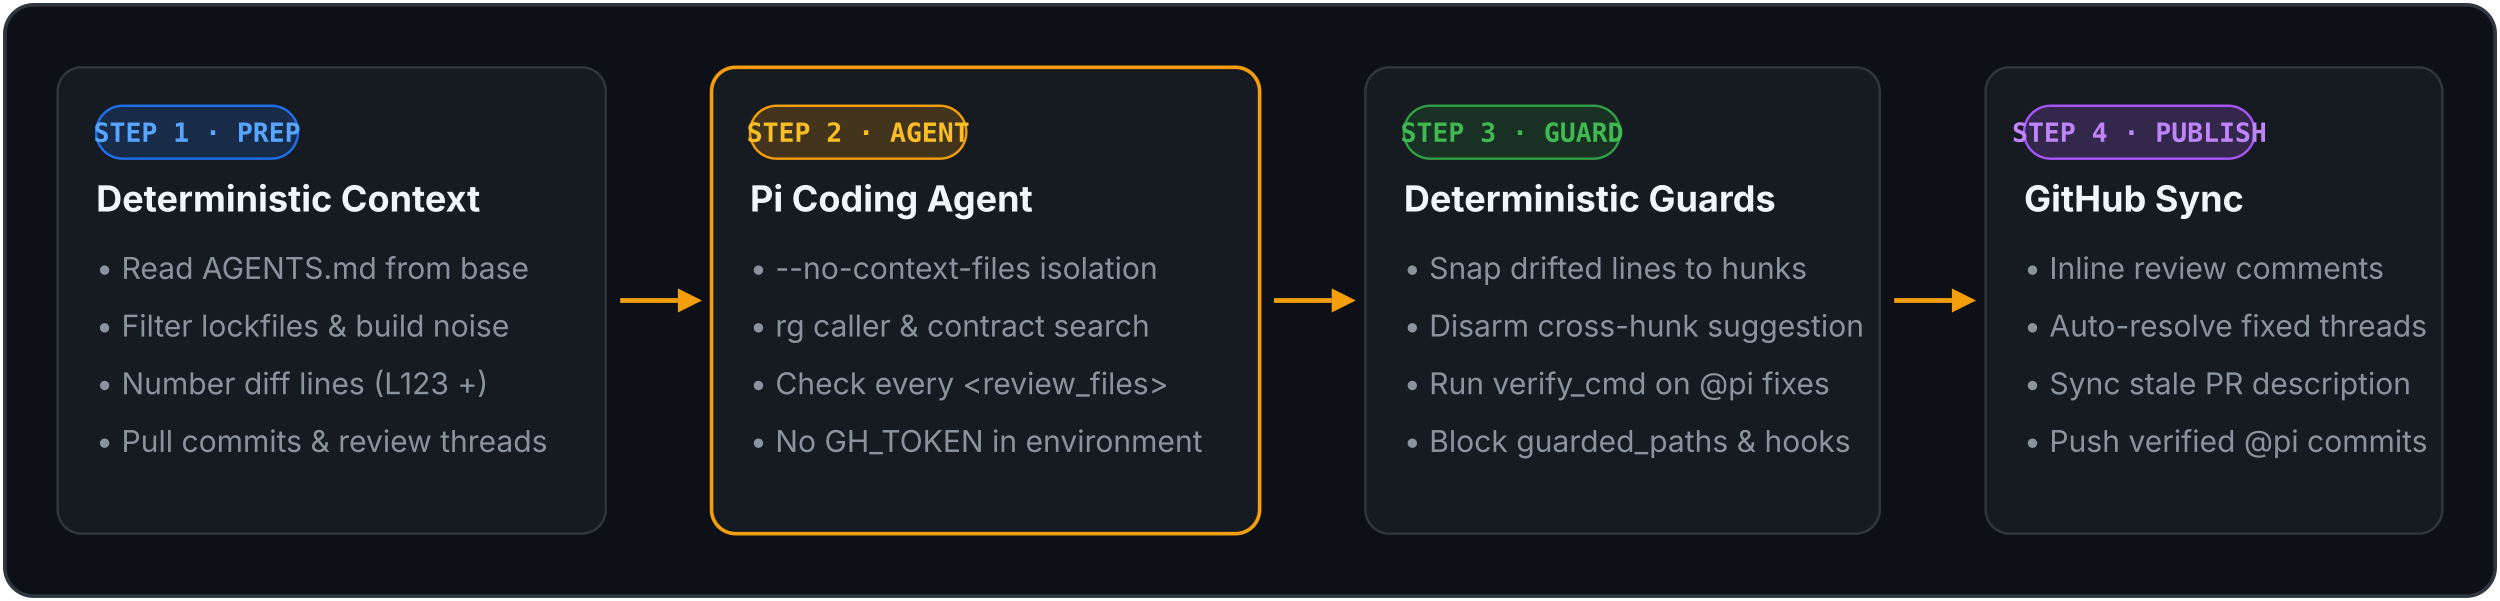
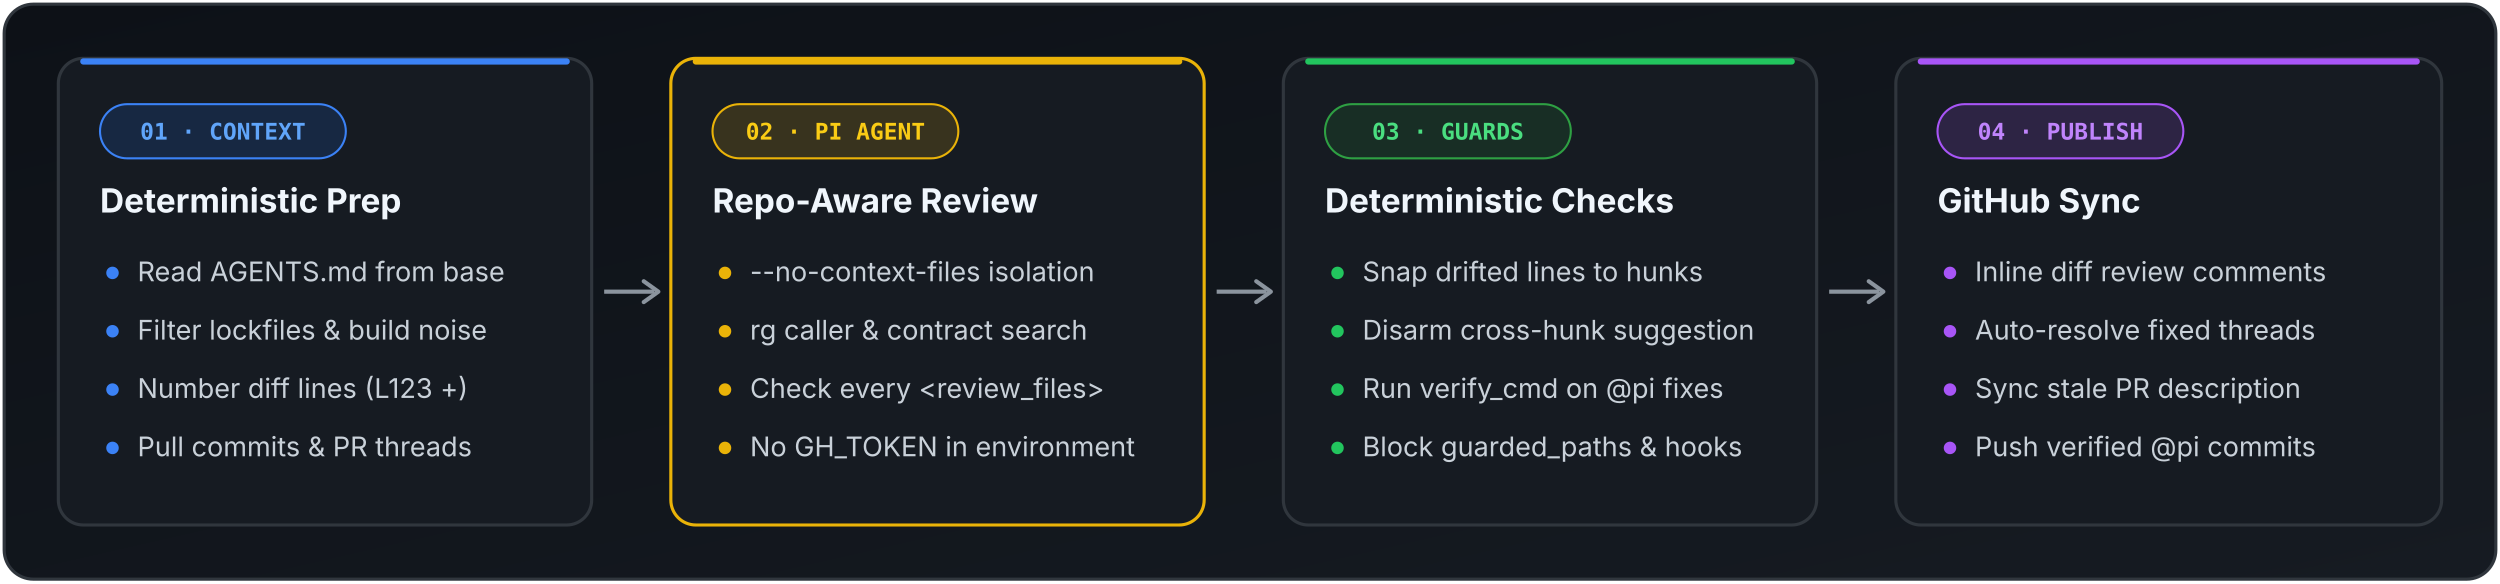
- <svg xmlns="http://www.w3.org/2000/svg" viewBox="0 0 1040 250" width="100%" height="100%">
-   <rect x="2" y="2" width="1036" height="246" rx="12" fill="#0d1117" stroke="#30363d" stroke-width="1.5" />
-   <g transform="translate(24, 28)">
-     <rect width="228" height="194" rx="10" fill="#161b22" stroke="#30363d" />
-     <rect x="16" y="16" width="84" height="22" rx="11" fill="#1f6feb" fill-opacity="0.2" stroke="#1f6feb" />
-     <text x="58" y="31" text-anchor="middle" font-family="ui-monospace, monospace" font-size="11" font-weight="700" fill="#58a6ff">STEP 1 · PREP</text>
-     <text x="16" y="60" font-family="-apple-system, BlinkMacSystemFont, 'Segoe UI', sans-serif" font-size="15" font-weight="700" fill="#f0f6fc">Deterministic Context</text>
-     <g font-family="-apple-system, BlinkMacSystemFont, 'Segoe UI', sans-serif" font-size="12.5" fill="#8b949e">
-       <text x="16" y="88">• Read AGENTS.md from base</text>
-       <text x="16" y="112">• Filter lockfiles &amp; build noise</text>
-       <text x="16" y="136">• Number diff lines (L123 +)</text>
-       <text x="16" y="160">• Pull commits &amp; review threads</text>
+ <svg xmlns="http://www.w3.org/2000/svg" viewBox="0 0 1200 280" width="100%" height="100%">
+   <defs>
+     <linearGradient id="bg-arch" x1="0%" y1="0%" x2="100%" y2="100%">
+       <stop offset="0%" stop-color="#0d1117" />
+       <stop offset="100%" stop-color="#161b22" />
+     </linearGradient>
+   </defs>
+   <rect x="2" y="2" width="1196" height="276" rx="14" fill="url(#bg-arch)" stroke="#30363d" stroke-width="1.5" />
+   <g transform="translate(28, 28)">
+     <rect width="256" height="224" rx="12" fill="#161b22" stroke="#30363d" stroke-width="1.5" />
+     <path d="M 12 1.5 L 244 1.5" stroke="#3b82f6" stroke-width="3" stroke-linecap="round" />
+     <rect x="20" y="22" width="118" height="26" rx="13" fill="#1f6feb" fill-opacity="0.16" stroke="#3b82f6" stroke-width="1" />
+     <text x="79" y="39" text-anchor="middle" font-family="ui-monospace, SFMono-Regular, Menlo, monospace" font-size="11" font-weight="700" fill="#60a5fa">01 · CONTEXT</text>
+     <text x="20" y="74" font-family="-apple-system, BlinkMacSystemFont, 'Segoe UI', sans-serif" font-size="16" font-weight="700" fill="#f0f6fc">Deterministic Prep</text>
+     <g font-family="-apple-system, BlinkMacSystemFont, 'Segoe UI', sans-serif" font-size="13" fill="#8b949e">
+       <circle cx="26" cy="103" r="3" fill="#3b82f6" />
+       <text x="38" y="107" fill="#c9d1d9">Read AGENTS.md from base</text>
+       <circle cx="26" cy="131" r="3" fill="#3b82f6" />
+       <text x="38" y="135" fill="#c9d1d9">Filter lockfiles &amp; build noise</text>
+       <circle cx="26" cy="159" r="3" fill="#3b82f6" />
+       <text x="38" y="163" fill="#c9d1d9">Number diff lines (L123 +)</text>
+       <circle cx="26" cy="187" r="3" fill="#3b82f6" />
+       <text x="38" y="191" fill="#c9d1d9">Pull commits &amp; PR threads</text>
    </g>
  </g>
-   <path d="M 258 125 L 282 125" stroke="#f59e0b" stroke-width="2" fill="none" />
-   <polygon points="282,120 292,125 282,130" fill="#f59e0b" />
-   <g transform="translate(296, 28)">
-     <rect width="228" height="194" rx="10" fill="#161b22" stroke="#f59e0b" stroke-width="1.5" />
-     <rect x="16" y="16" width="90" height="22" rx="11" fill="#f59e0b" fill-opacity="0.2" stroke="#f59e0b" />
-     <text x="61" y="31" text-anchor="middle" font-family="ui-monospace, monospace" font-size="11" font-weight="700" fill="#fbbf24">STEP 2 · AGENT</text>
-     <text x="16" y="60" font-family="-apple-system, BlinkMacSystemFont, 'Segoe UI', sans-serif" font-size="15" font-weight="700" fill="#f0f6fc">Pi Coding Agent</text>
-     <g font-family="-apple-system, BlinkMacSystemFont, 'Segoe UI', sans-serif" font-size="12.5" fill="#8b949e">
-       <text x="16" y="88">• --no-context-files isolation</text>
-       <text x="16" y="112">• rg caller &amp; contract search</text>
-       <text x="16" y="136">• Check every &lt;review_files&gt;</text>
-       <text x="16" y="160">• No GH_TOKEN in environment</text>
+   <g stroke="#8b949e" stroke-width="2" fill="none">
+     <line x1="290" y1="140" x2="314" y2="140" />
+     <polyline points="309,135 316,140 309,145" stroke-linecap="round" stroke-linejoin="round" />
+   </g>
+   <g transform="translate(322, 28)">
+     <rect width="256" height="224" rx="12" fill="#161b22" stroke="#eab308" stroke-width="1.5" />
+     <path d="M 12 1.5 L 244 1.5" stroke="#eab308" stroke-width="3" stroke-linecap="round" />
+     <rect x="20" y="22" width="118" height="26" rx="13" fill="#eab308" fill-opacity="0.16" stroke="#eab308" stroke-width="1" />
+     <text x="79" y="39" text-anchor="middle" font-family="ui-monospace, SFMono-Regular, Menlo, monospace" font-size="11" font-weight="700" fill="#facc15">02 · PI AGENT</text>
+     <text x="20" y="74" font-family="-apple-system, BlinkMacSystemFont, 'Segoe UI', sans-serif" font-size="16" font-weight="700" fill="#f0f6fc">Repo-Aware Review</text>
+     <g font-family="-apple-system, BlinkMacSystemFont, 'Segoe UI', sans-serif" font-size="13" fill="#8b949e">
+       <circle cx="26" cy="103" r="3" fill="#eab308" />
+       <text x="38" y="107" fill="#c9d1d9">--no-context-files isolation</text>
+       <circle cx="26" cy="131" r="3" fill="#eab308" />
+       <text x="38" y="135" fill="#c9d1d9">rg caller &amp; contract search</text>
+       <circle cx="26" cy="159" r="3" fill="#eab308" />
+       <text x="38" y="163" fill="#c9d1d9">Check every &lt;review_files&gt;</text>
+       <circle cx="26" cy="187" r="3" fill="#eab308" />
+       <text x="38" y="191" fill="#c9d1d9">No GH_TOKEN in environment</text>
    </g>
  </g>
-   <path d="M 530 125 L 554 125" stroke="#f59e0b" stroke-width="2" fill="none" />
-   <polygon points="554,120 564,125 554,130" fill="#f59e0b" />
-   <g transform="translate(568, 28)">
-     <rect width="214" height="194" rx="10" fill="#161b22" stroke="#30363d" />
-     <rect x="16" y="16" width="90" height="22" rx="11" fill="#238636" fill-opacity="0.2" stroke="#2ea043" />
-     <text x="61" y="31" text-anchor="middle" font-family="ui-monospace, monospace" font-size="11" font-weight="700" fill="#3fb950">STEP 3 · GUARD</text>
-     <text x="16" y="60" font-family="-apple-system, BlinkMacSystemFont, 'Segoe UI', sans-serif" font-size="15" font-weight="700" fill="#f0f6fc">Deterministic Guards</text>
-     <g font-family="-apple-system, BlinkMacSystemFont, 'Segoe UI', sans-serif" font-size="12.5" fill="#8b949e">
-       <text x="16" y="88">• Snap drifted lines to hunks</text>
-       <text x="16" y="112">• Disarm cross-hunk suggestion</text>
-       <text x="16" y="136">• Run verify_cmd on @pi fixes</text>
-       <text x="16" y="160">• Block guarded_paths &amp; hooks</text>
+   <g stroke="#8b949e" stroke-width="2" fill="none">
+     <line x1="584" y1="140" x2="608" y2="140" />
+     <polyline points="603,135 610,140 603,145" stroke-linecap="round" stroke-linejoin="round" />
+   </g>
+   <g transform="translate(616, 28)">
+     <rect width="256" height="224" rx="12" fill="#161b22" stroke="#30363d" stroke-width="1.5" />
+     <path d="M 12 1.5 L 244 1.5" stroke="#22c55e" stroke-width="3" stroke-linecap="round" />
+     <rect x="20" y="22" width="118" height="26" rx="13" fill="#238636" fill-opacity="0.18" stroke="#2ea043" stroke-width="1" />
+     <text x="79" y="39" text-anchor="middle" font-family="ui-monospace, SFMono-Regular, Menlo, monospace" font-size="11" font-weight="700" fill="#4ade80">03 · GUARDS</text>
+     <text x="20" y="74" font-family="-apple-system, BlinkMacSystemFont, 'Segoe UI', sans-serif" font-size="16" font-weight="700" fill="#f0f6fc">Deterministic Checks</text>
+     <g font-family="-apple-system, BlinkMacSystemFont, 'Segoe UI', sans-serif" font-size="13" fill="#8b949e">
+       <circle cx="26" cy="103" r="3" fill="#22c55e" />
+       <text x="38" y="107" fill="#c9d1d9">Snap drifted lines to hunks</text>
+       <circle cx="26" cy="131" r="3" fill="#22c55e" />
+       <text x="38" y="135" fill="#c9d1d9">Disarm cross-hunk suggestion</text>
+       <circle cx="26" cy="159" r="3" fill="#22c55e" />
+       <text x="38" y="163" fill="#c9d1d9">Run verify_cmd on @pi fixes</text>
+       <circle cx="26" cy="187" r="3" fill="#22c55e" />
+       <text x="38" y="191" fill="#c9d1d9">Block guarded_paths &amp; hooks</text>
    </g>
  </g>
-   <path d="M 788 125 L 812 125" stroke="#f59e0b" stroke-width="2" fill="none" />
-   <polygon points="812,120 822,125 812,130" fill="#f59e0b" />
-   <g transform="translate(826, 28)">
-     <rect width="190" height="194" rx="10" fill="#161b22" stroke="#30363d" />
-     <rect x="16" y="16" width="96" height="22" rx="11" fill="#a855f7" fill-opacity="0.2" stroke="#a855f7" />
-     <text x="64" y="31" text-anchor="middle" font-family="ui-monospace, monospace" font-size="11" font-weight="700" fill="#c084fc">STEP 4 · PUBLISH</text>
-     <text x="16" y="60" font-family="-apple-system, BlinkMacSystemFont, 'Segoe UI', sans-serif" font-size="15" font-weight="700" fill="#f0f6fc">GitHub Sync</text>
-     <g font-family="-apple-system, BlinkMacSystemFont, 'Segoe UI', sans-serif" font-size="12.5" fill="#8b949e">
-       <text x="16" y="88">• Inline review comments</text>
-       <text x="16" y="112">• Auto-resolve fixed threads</text>
-       <text x="16" y="136">• Sync stale PR description</text>
-       <text x="16" y="160">• Push verified @pi commits</text>
+   <g stroke="#8b949e" stroke-width="2" fill="none">
+     <line x1="878" y1="140" x2="902" y2="140" />
+     <polyline points="897,135 904,140 897,145" stroke-linecap="round" stroke-linejoin="round" />
+   </g>
+   <g transform="translate(910, 28)">
+     <rect width="262" height="224" rx="12" fill="#161b22" stroke="#30363d" stroke-width="1.5" />
+     <path d="M 12 1.5 L 250 1.5" stroke="#a855f7" stroke-width="3" stroke-linecap="round" />
+     <rect x="20" y="22" width="118" height="26" rx="13" fill="#a855f7" fill-opacity="0.16" stroke="#a855f7" stroke-width="1" />
+     <text x="79" y="39" text-anchor="middle" font-family="ui-monospace, SFMono-Regular, Menlo, monospace" font-size="11" font-weight="700" fill="#c084fc">04 · PUBLISH</text>
+     <text x="20" y="74" font-family="-apple-system, BlinkMacSystemFont, 'Segoe UI', sans-serif" font-size="16" font-weight="700" fill="#f0f6fc">GitHub Sync</text>
+     <g font-family="-apple-system, BlinkMacSystemFont, 'Segoe UI', sans-serif" font-size="13" fill="#8b949e">
+       <circle cx="26" cy="103" r="3" fill="#a855f7" />
+       <text x="38" y="107" fill="#c9d1d9">Inline diff review comments</text>
+       <circle cx="26" cy="131" r="3" fill="#a855f7" />
+       <text x="38" y="135" fill="#c9d1d9">Auto-resolve fixed threads</text>
+       <circle cx="26" cy="159" r="3" fill="#a855f7" />
+       <text x="38" y="163" fill="#c9d1d9">Sync stale PR description</text>
+       <circle cx="26" cy="187" r="3" fill="#a855f7" />
+       <text x="38" y="191" fill="#c9d1d9">Push verified @pi commits</text>
    </g>
  </g>
</svg>
